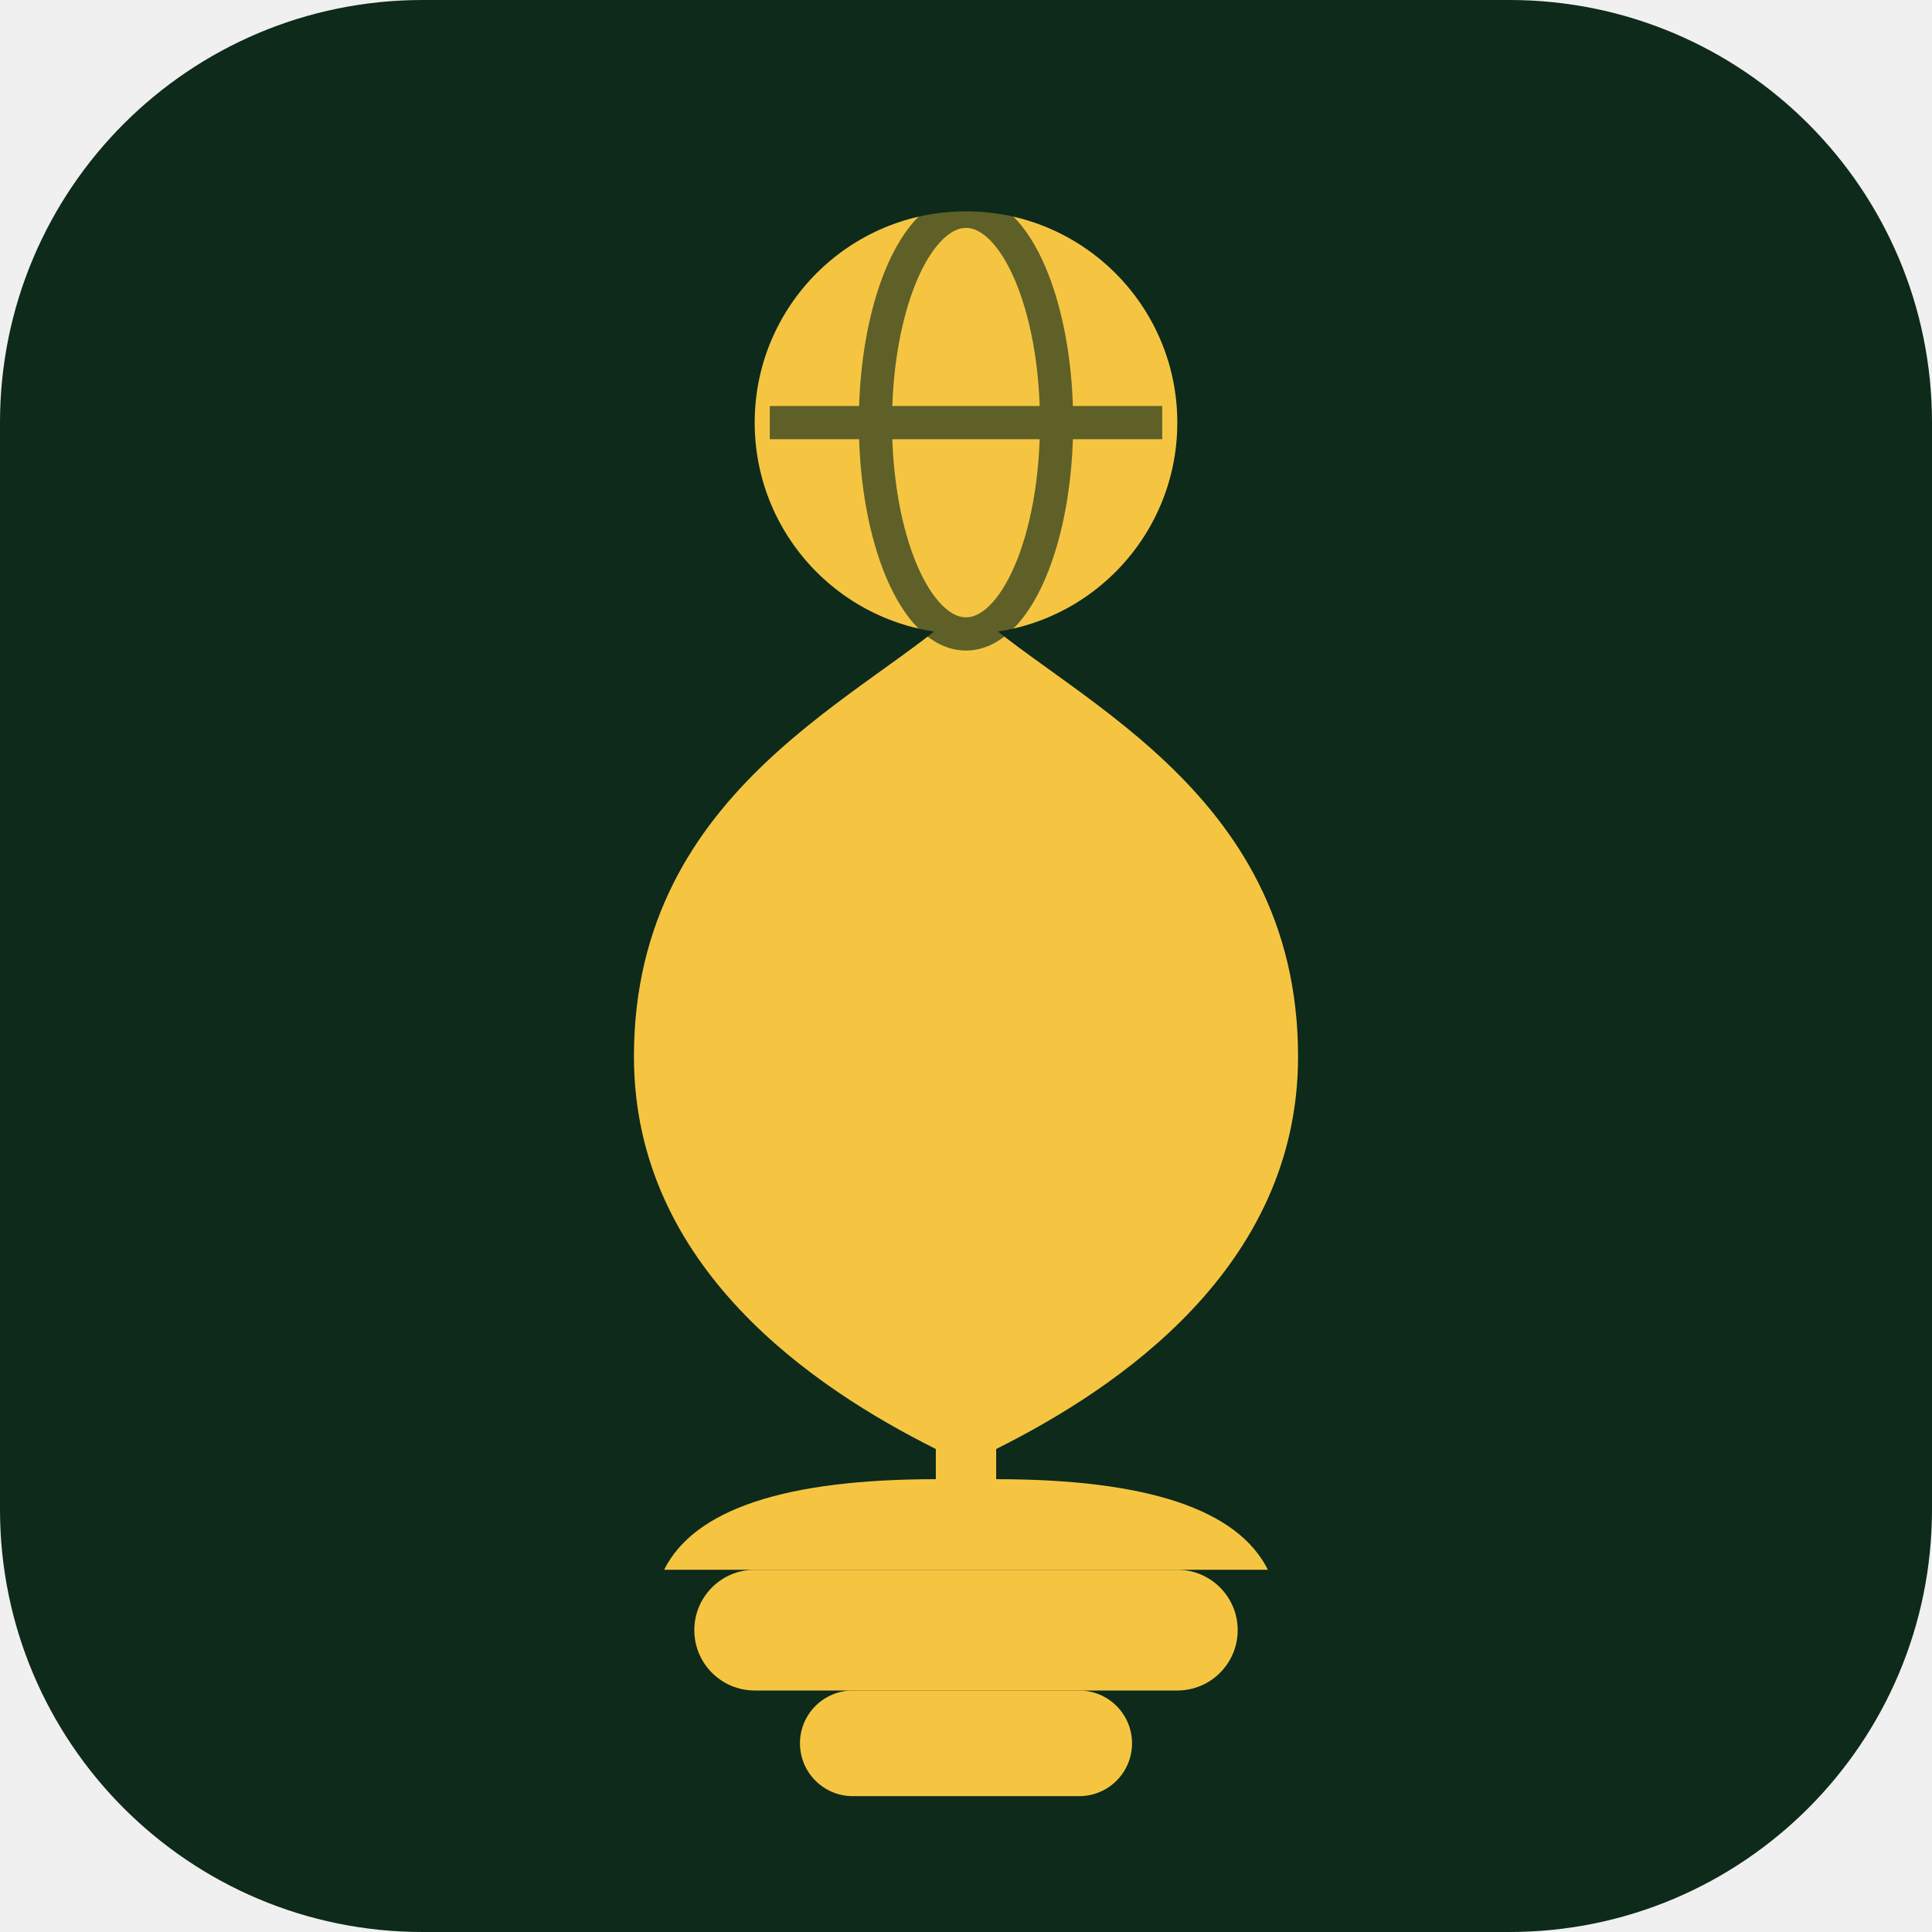
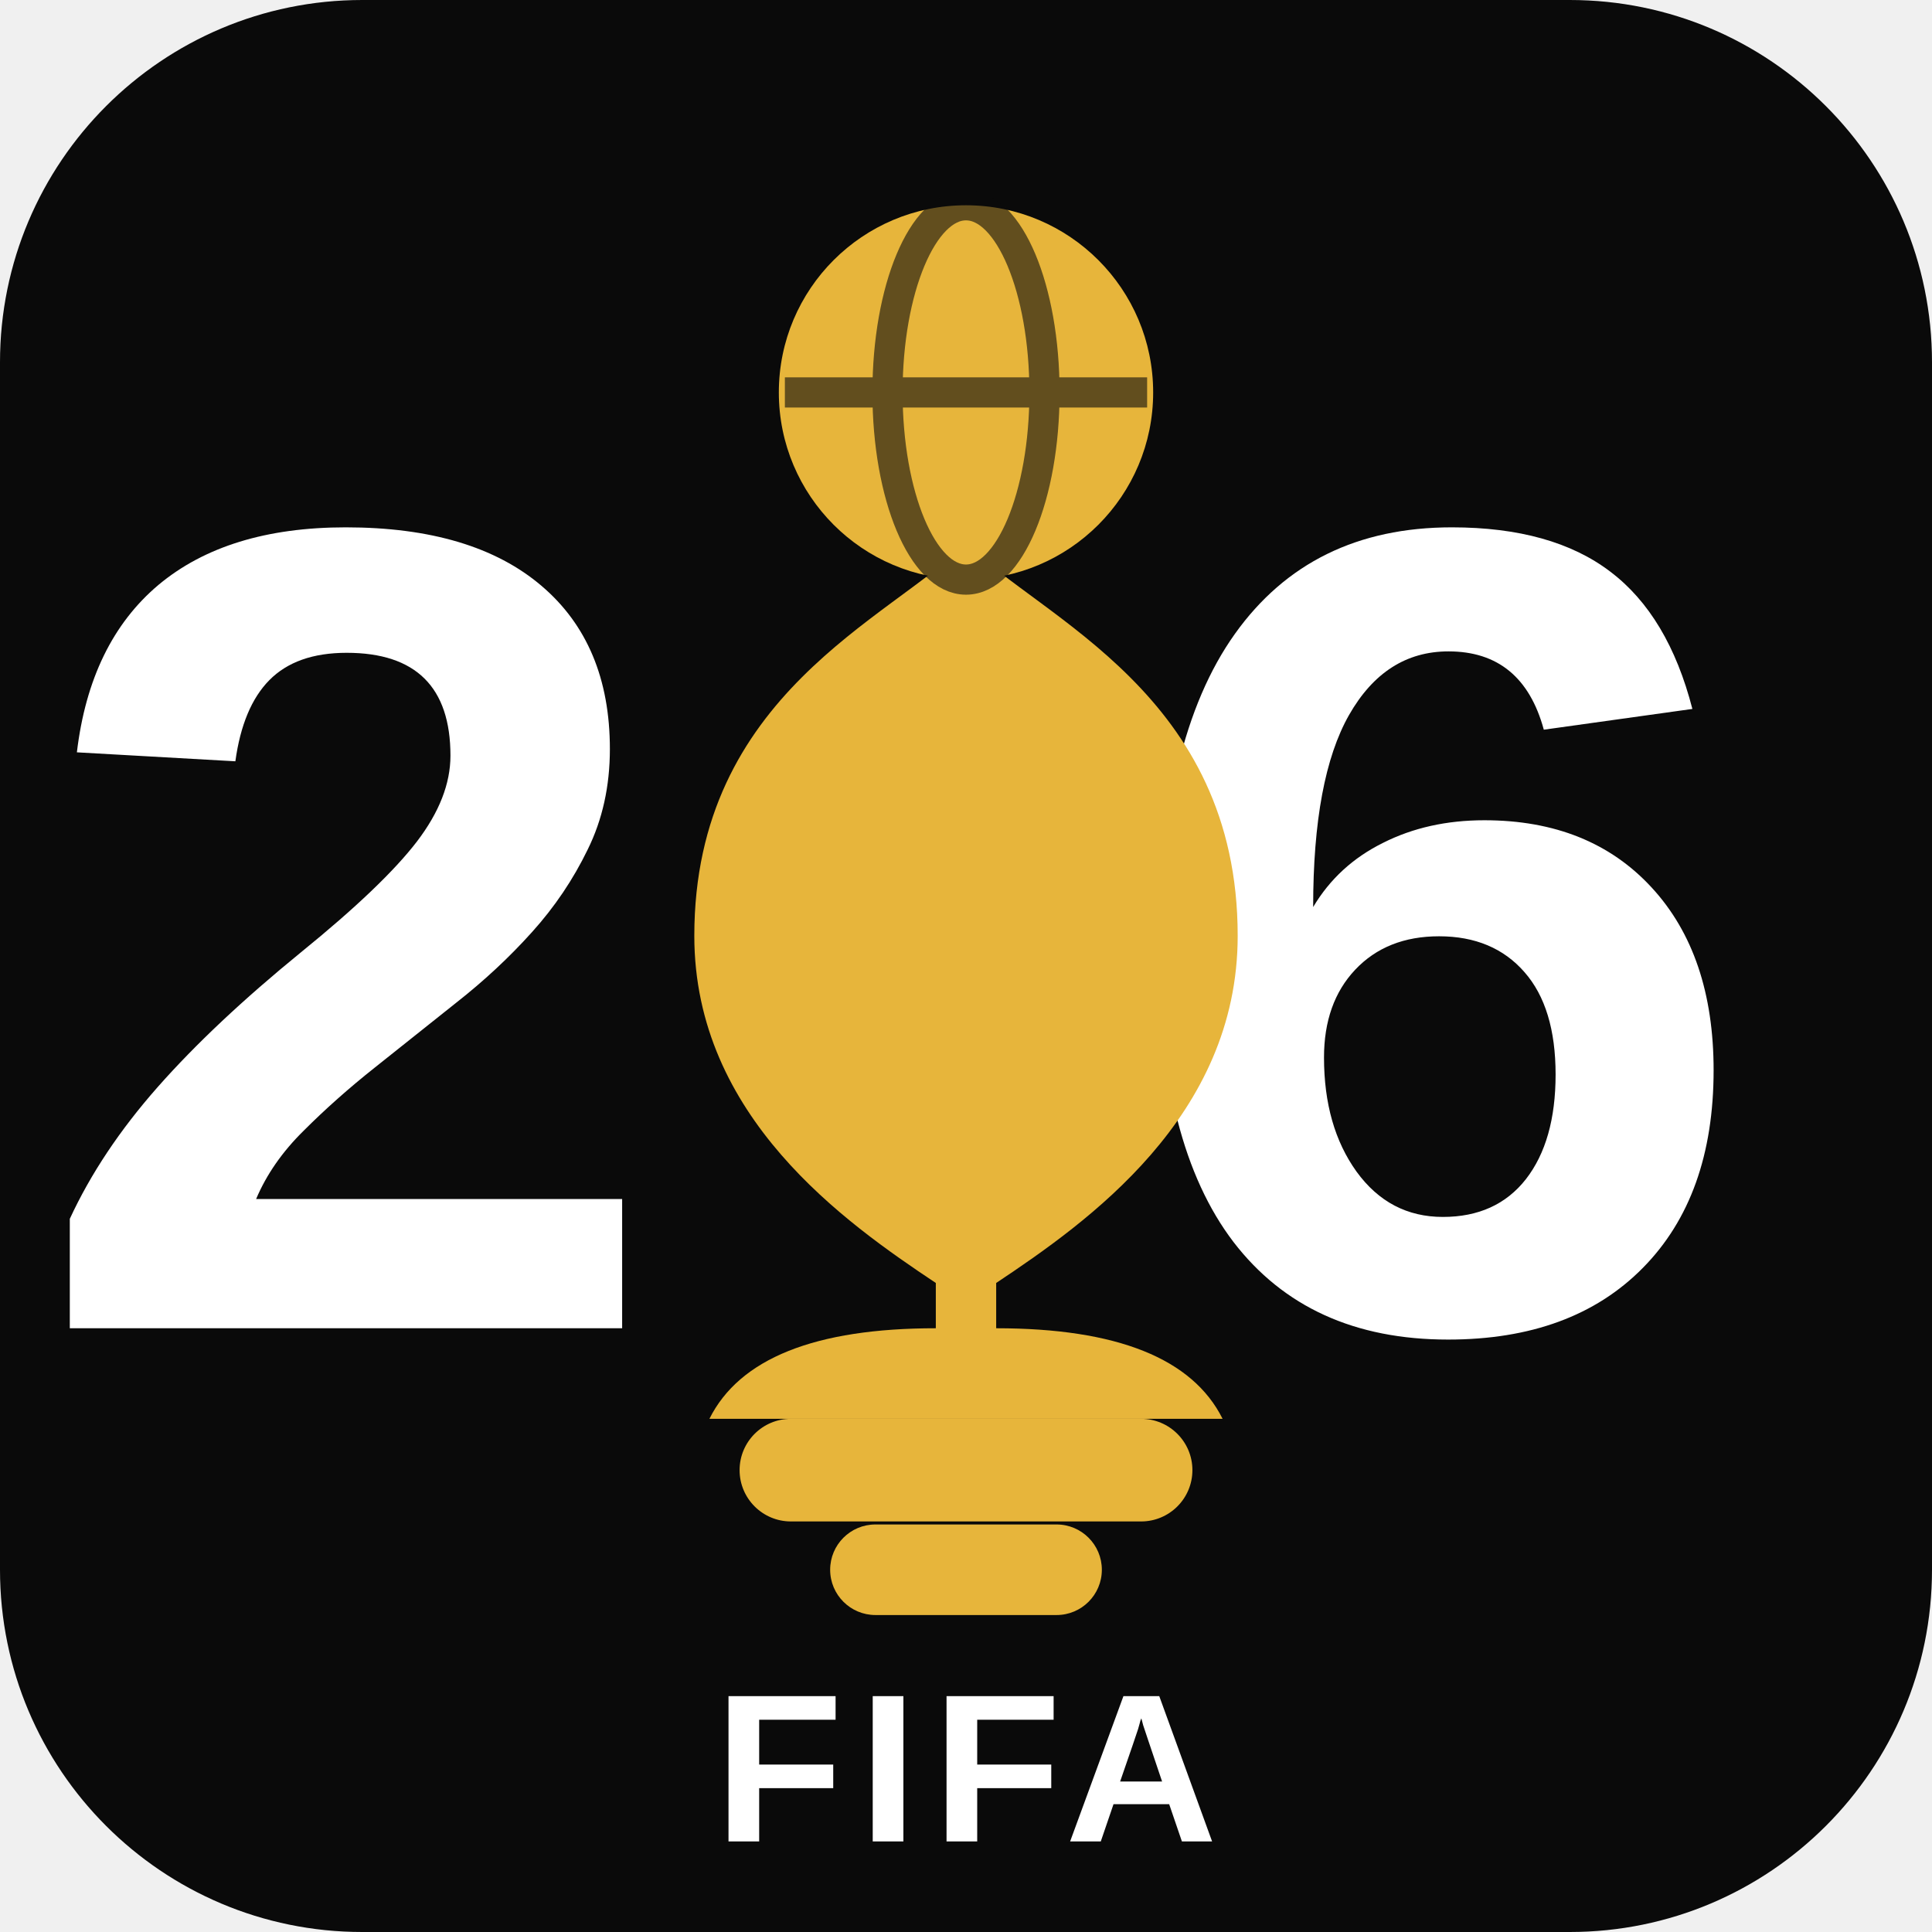
<svg xmlns="http://www.w3.org/2000/svg" viewBox="0 0 64 64" width="64" height="64">
-   <rect width="64" height="64" rx="14" fill="#0d2a1a" />
-   <g fill="#f5c542">
-     <circle cx="32" cy="14" r="7" />
-     <path d="M32 20              C 35 23 43 26 43 35              C 43 42 37 46 33 48              L 33 49              C 38 49 41 50 42 52              L 22 52              C 23 50 26 49 31 49              L 31 48              C 27 46 21 42 21 35              C 21 26 29 23 32 20 Z" />
-     <rect x="23" y="52" width="18" height="4" rx="2" />
-     <rect x="26.5" y="56" width="11" height="3.5" rx="1.75" />
+   <rect width="64" height="64" rx="12" fill="#0a0a0a" />
+   <g fill="#ffffff" font-family="Arial, Helvetica, sans-serif" font-weight="900" font-size="38">
+     <text x="1" y="44">2</text>
+     <text x="37" y="44">6</text>
  </g>
-   <g fill="none" stroke="#0d2a1a" stroke-width="1.1" opacity="0.65">
-     <ellipse cx="32" cy="14" rx="3" ry="7" />
-     <line x1="25.5" y1="14" x2="38.5" y2="14" />
+   <g fill="#e7b53b">
+     <circle cx="32" cy="13" r="6.2" />
+     <path d="M32 18              C 34.5 20.5 41 23 41 31              C 41 37 36 40.5 33 42.5              L 33 44              C 37 44 39.5 45 40.5 47              L 23.5 47              C 24.5 45 27 44 31 44              L 31 42.5              C 28 40.5 23 37 23 31              C 23 23 29.5 20.5 32 18 Z" />
+     <rect x="24.5" y="47" width="15" height="3.4" rx="1.7" />
+     <rect x="27.5" y="50.5" width="9" height="3" rx="1.5" />
  </g>
+   <g fill="none" stroke="#0a0a0a" stroke-width="1" opacity="0.6">
+     <ellipse cx="32" cy="13" rx="2.6" ry="6.2" />
+     <line x1="26" y1="13" x2="38" y2="13" />
+   </g>
+   <text x="32" y="61" text-anchor="middle" fill="#ffffff" font-family="Arial, Helvetica, sans-serif" font-weight="900" font-size="7" letter-spacing="0.5">FIFA</text>
</svg>
